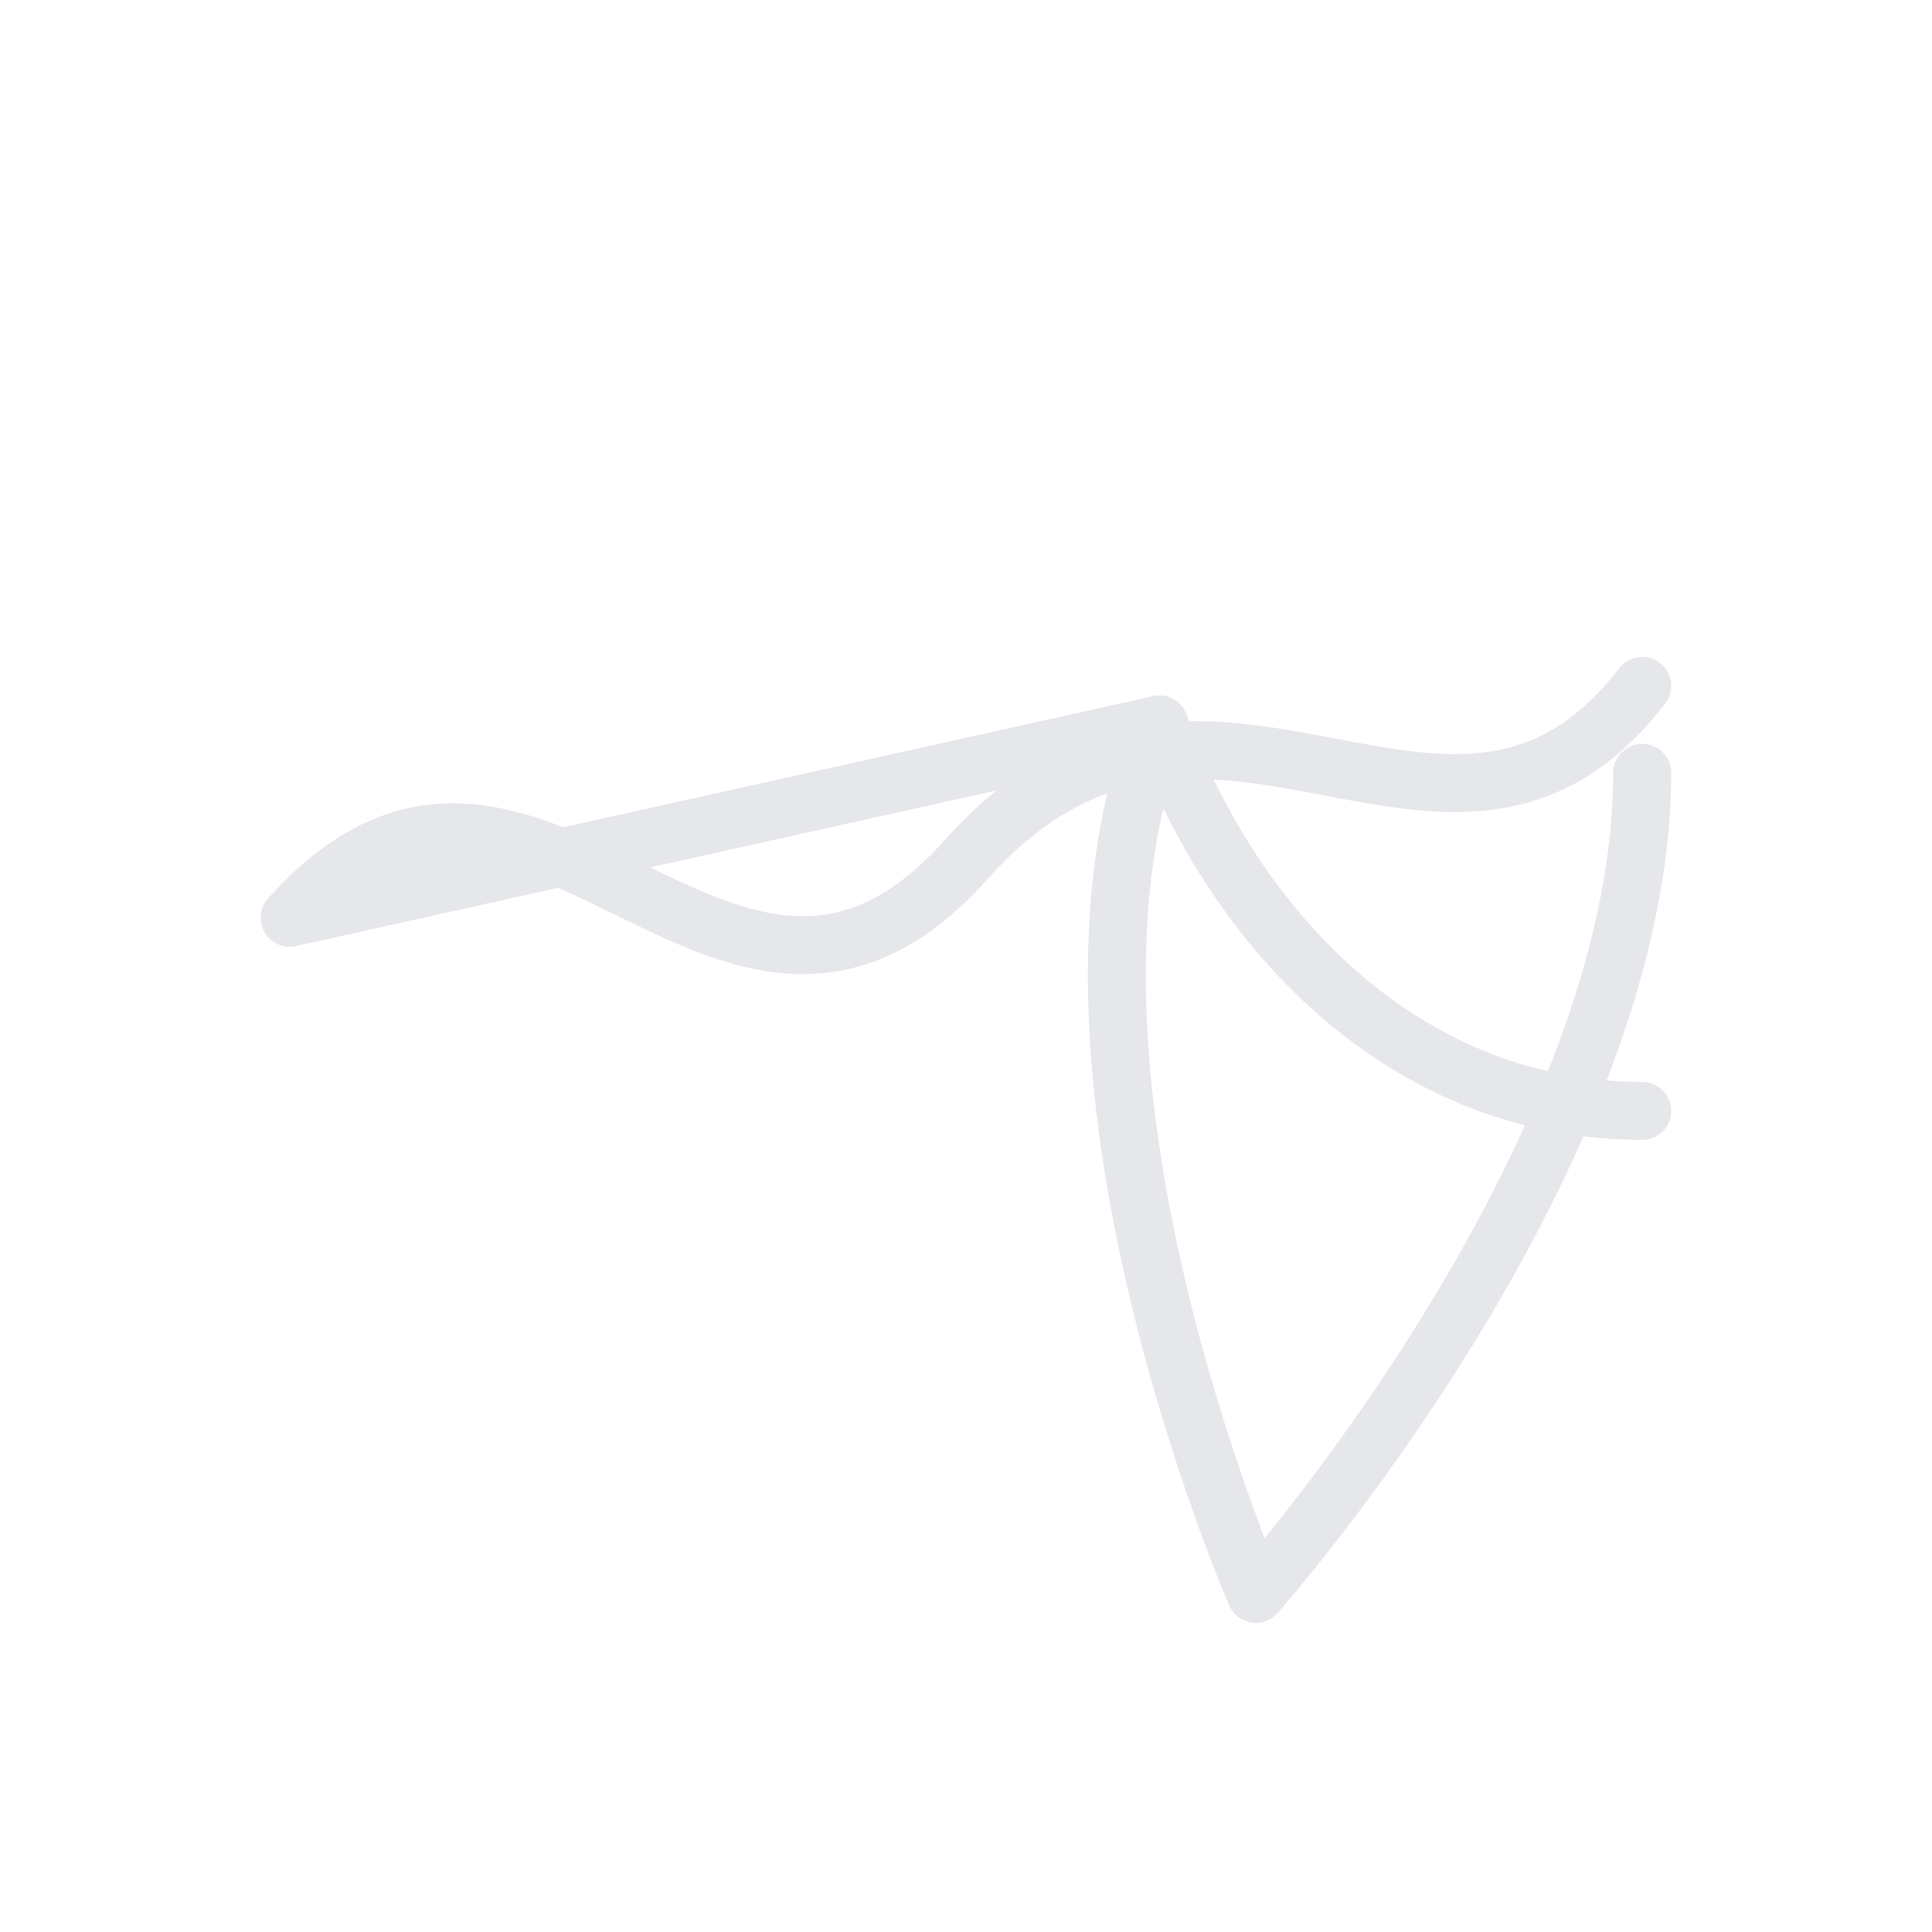
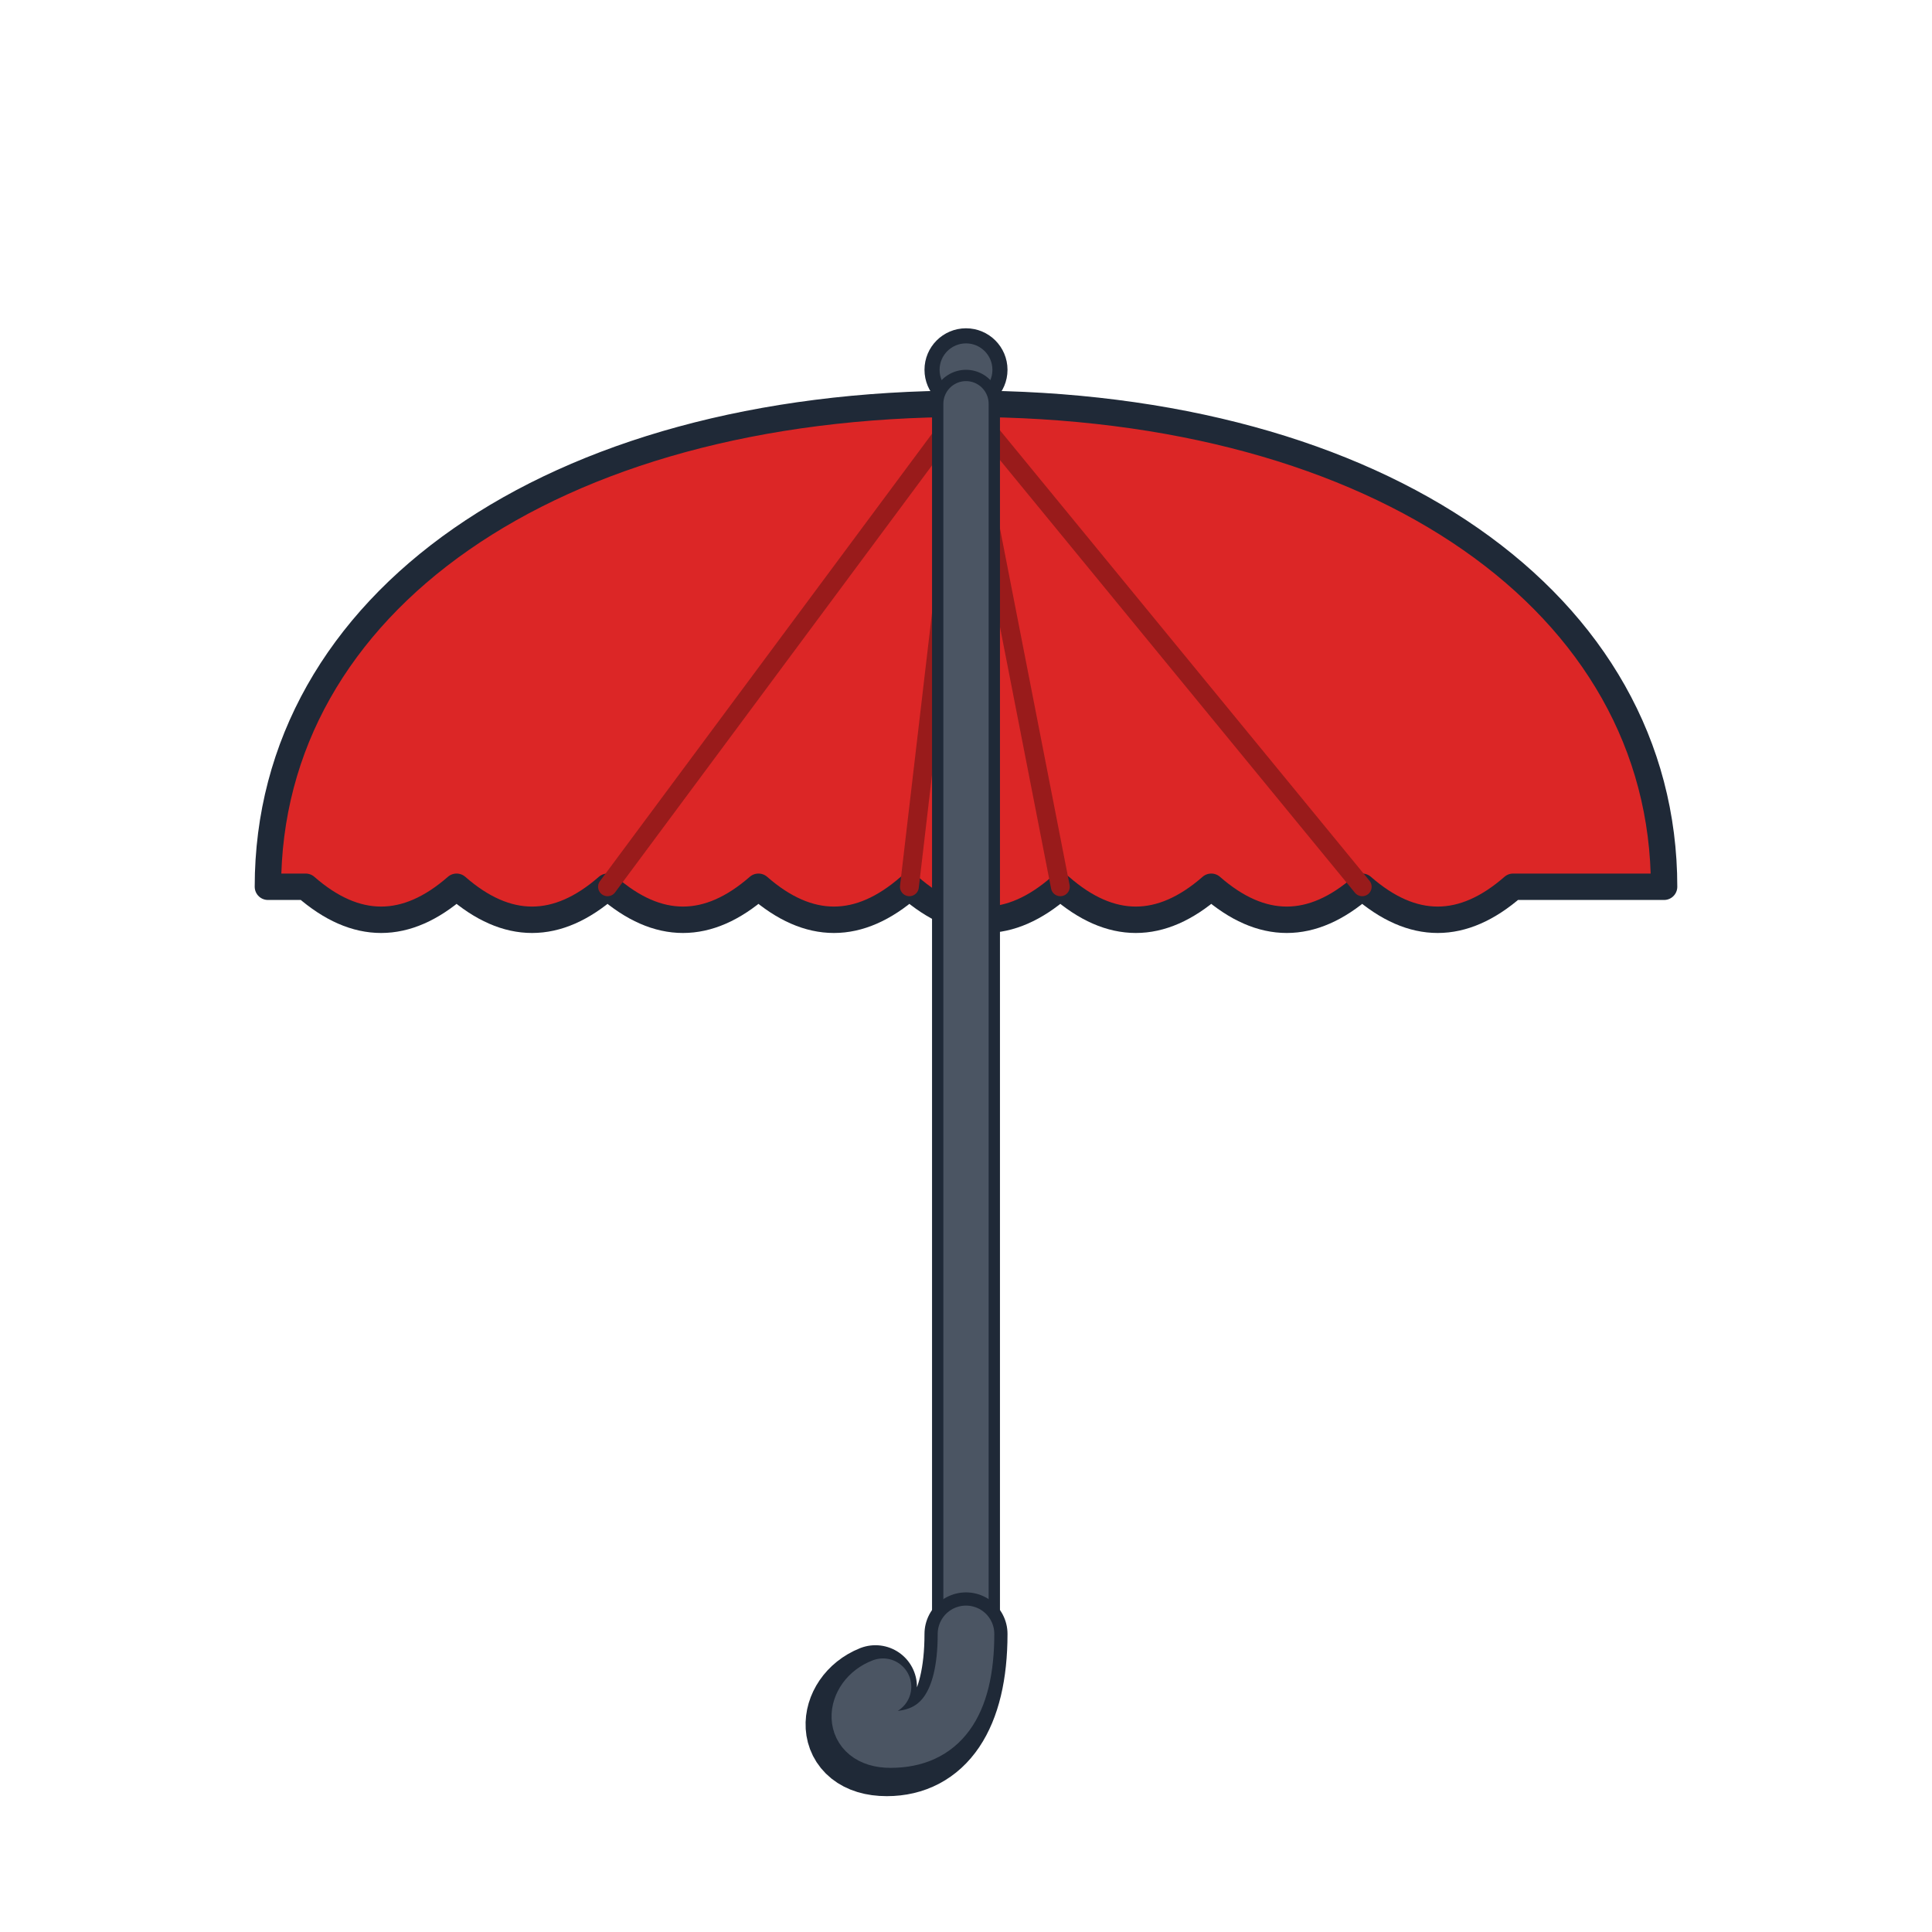
- <svg xmlns="http://www.w3.org/2000/svg" viewBox="0 0 200 200" fill="none" stroke="#e5e7eb" stroke-width="6" stroke-linecap="round" stroke-linejoin="round">
-   <path d="M30 95c25-28 45 22 70-6s50 8 70-18" />
-   <path d="M30 95l90-20" />
-   <path d="M120 75c-14 35 10 90 10 90s40-45 40-85" />
-   <path d="M120 75c8 22 26 40 50 40" />
+ <svg xmlns="http://www.w3.org/2000/svg" viewBox="0 0 1024 1024" width="1024" height="1024">
+   <path d="M512 214 C 732 214 882 320 882 470 L 802 470 Q 762 505 722 470 Q 682 505 642 470 Q 602 505 562 470 Q 522 505 482 470 Q 442 505 402 470 Q 362 505 322 470 Q 282 505 242 470 Q 202 505 162 470 L 142 470 C 142 320 292 214 512 214 Z" fill="#dc2626" stroke="#1f2937" stroke-width="14" stroke-linejoin="round" />
+   <g stroke="#991b1b" stroke-width="10" stroke-linecap="round">
+     <line x1="512" y1="214" x2="322" y2="470" />
+     <line x1="512" y1="214" x2="482" y2="470" />
+     <line x1="512" y1="214" x2="562" y2="470" />
+     <line x1="512" y1="214" x2="722" y2="470" />
+   </g>
+   <circle cx="512" cy="196" r="18" fill="#4b5563" stroke="#1f2937" stroke-width="8" />
+   <line x1="512" y1="214" x2="512" y2="866" stroke="#1f2937" stroke-width="36" stroke-linecap="round" />
+   <line x1="512" y1="214" x2="512" y2="866" stroke="#4b5563" stroke-width="24" stroke-linecap="round" />
+   <path d="M512 866 C 512 908 496 930 470 930 C 442 930 444 902 464 894" fill="none" stroke="#1f2937" stroke-width="44" stroke-linecap="round" />
+   <path d="M512 866 C 512 904 498 922 472 922 C 450 922 452 900 468 894" fill="none" stroke="#4b5563" stroke-width="30" stroke-linecap="round" />
</svg>
